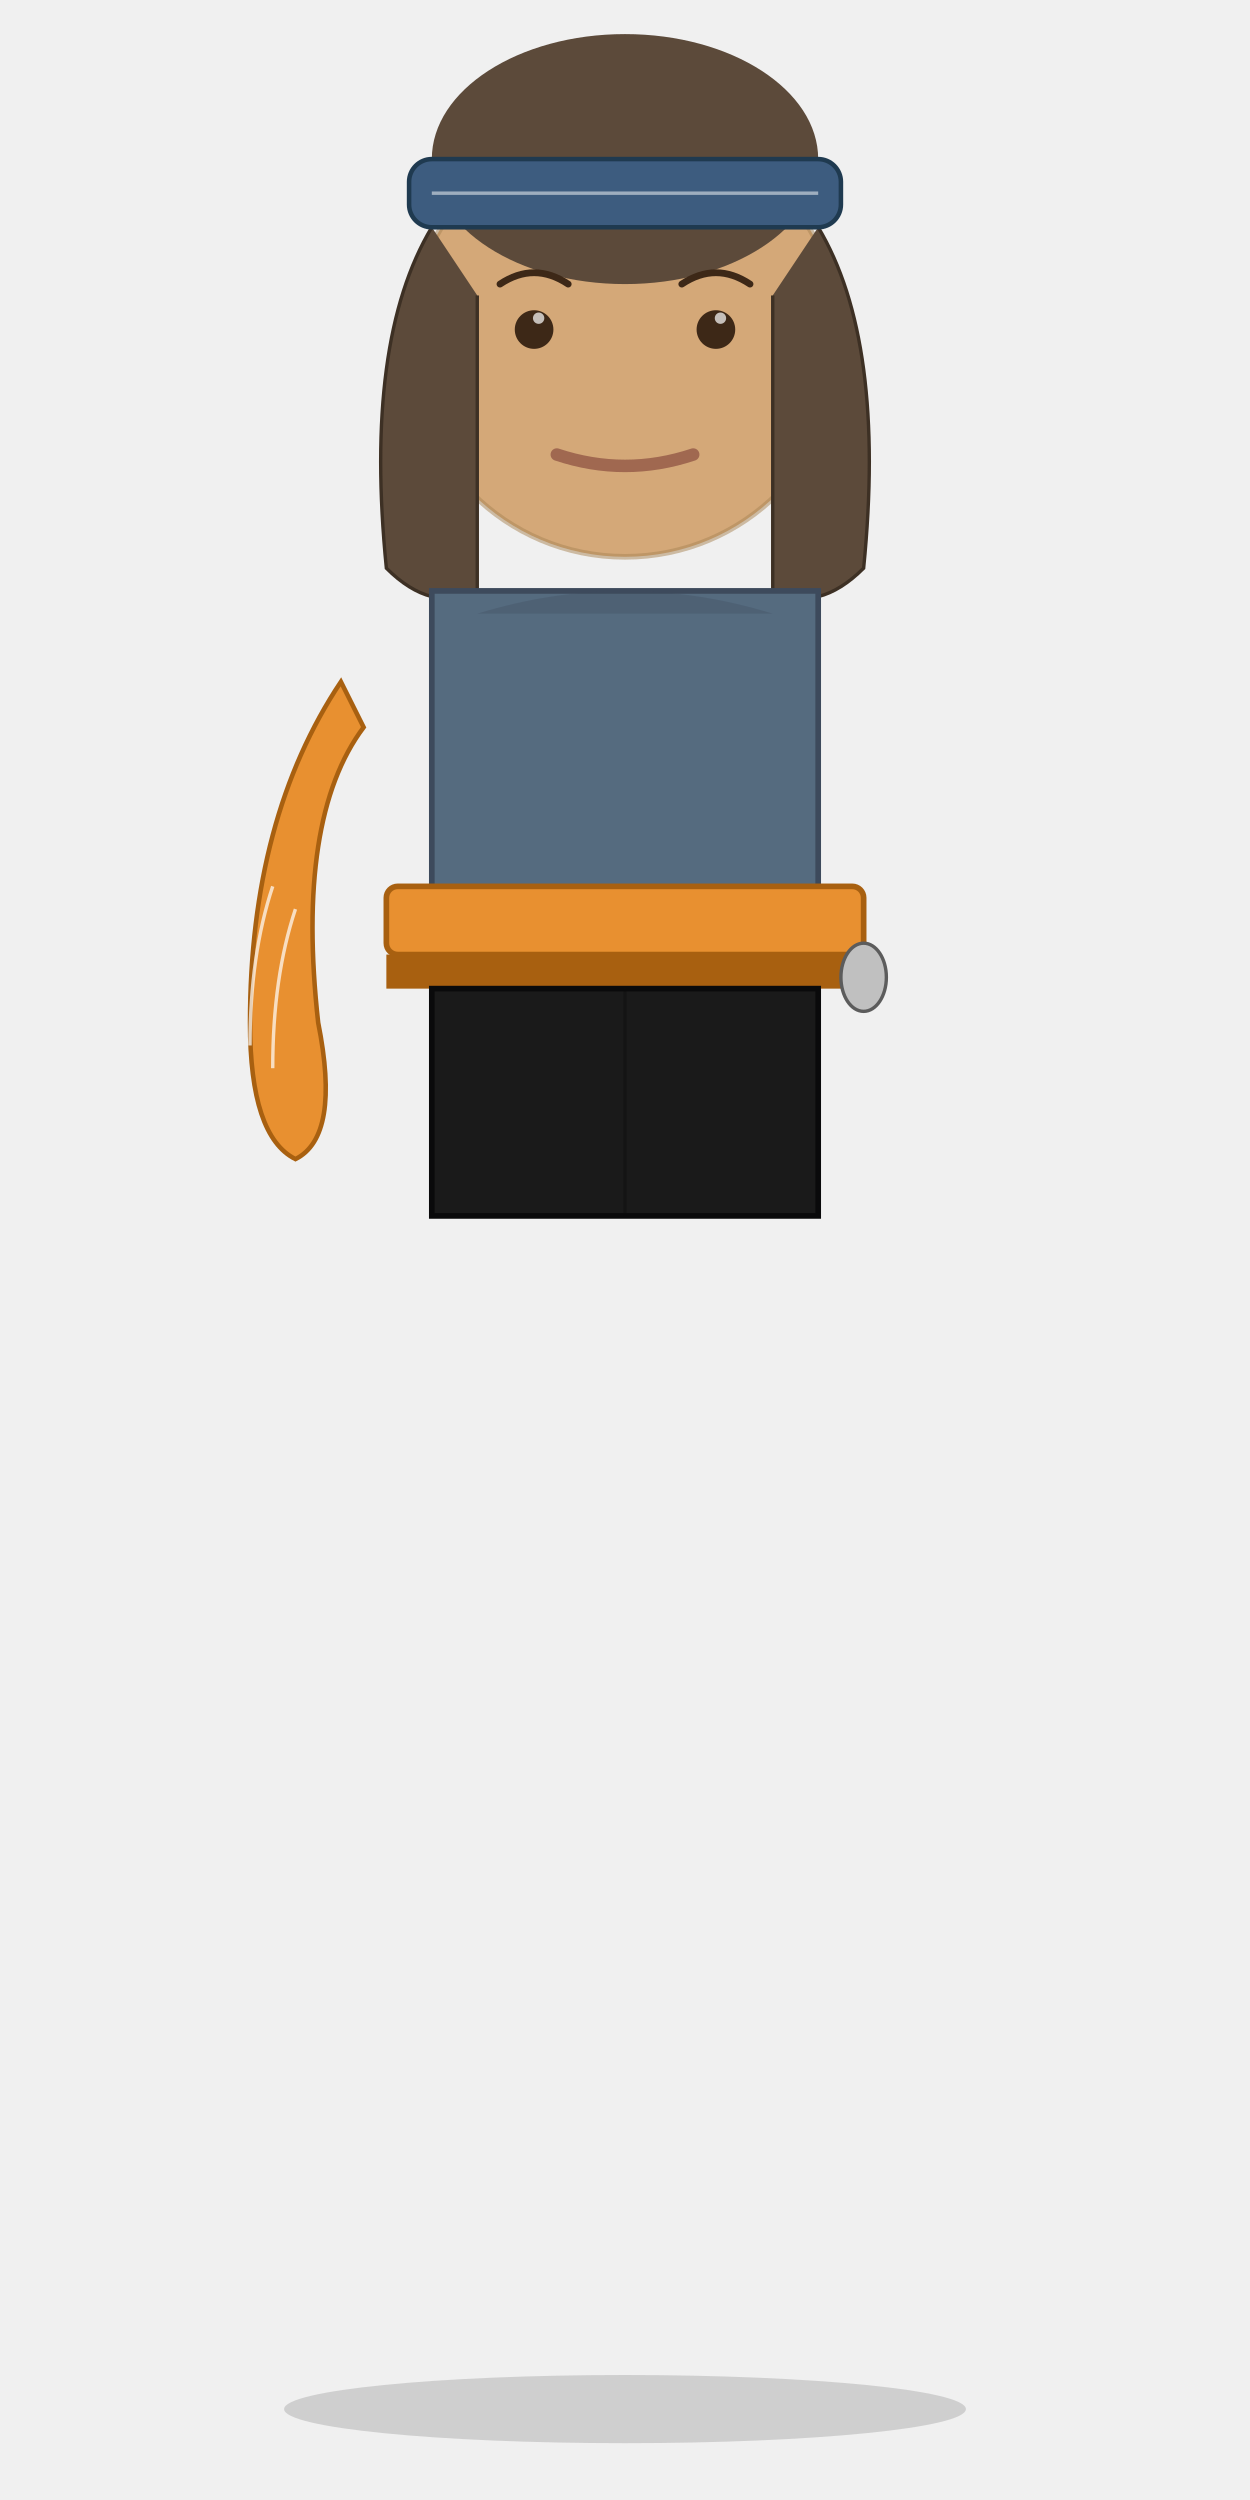
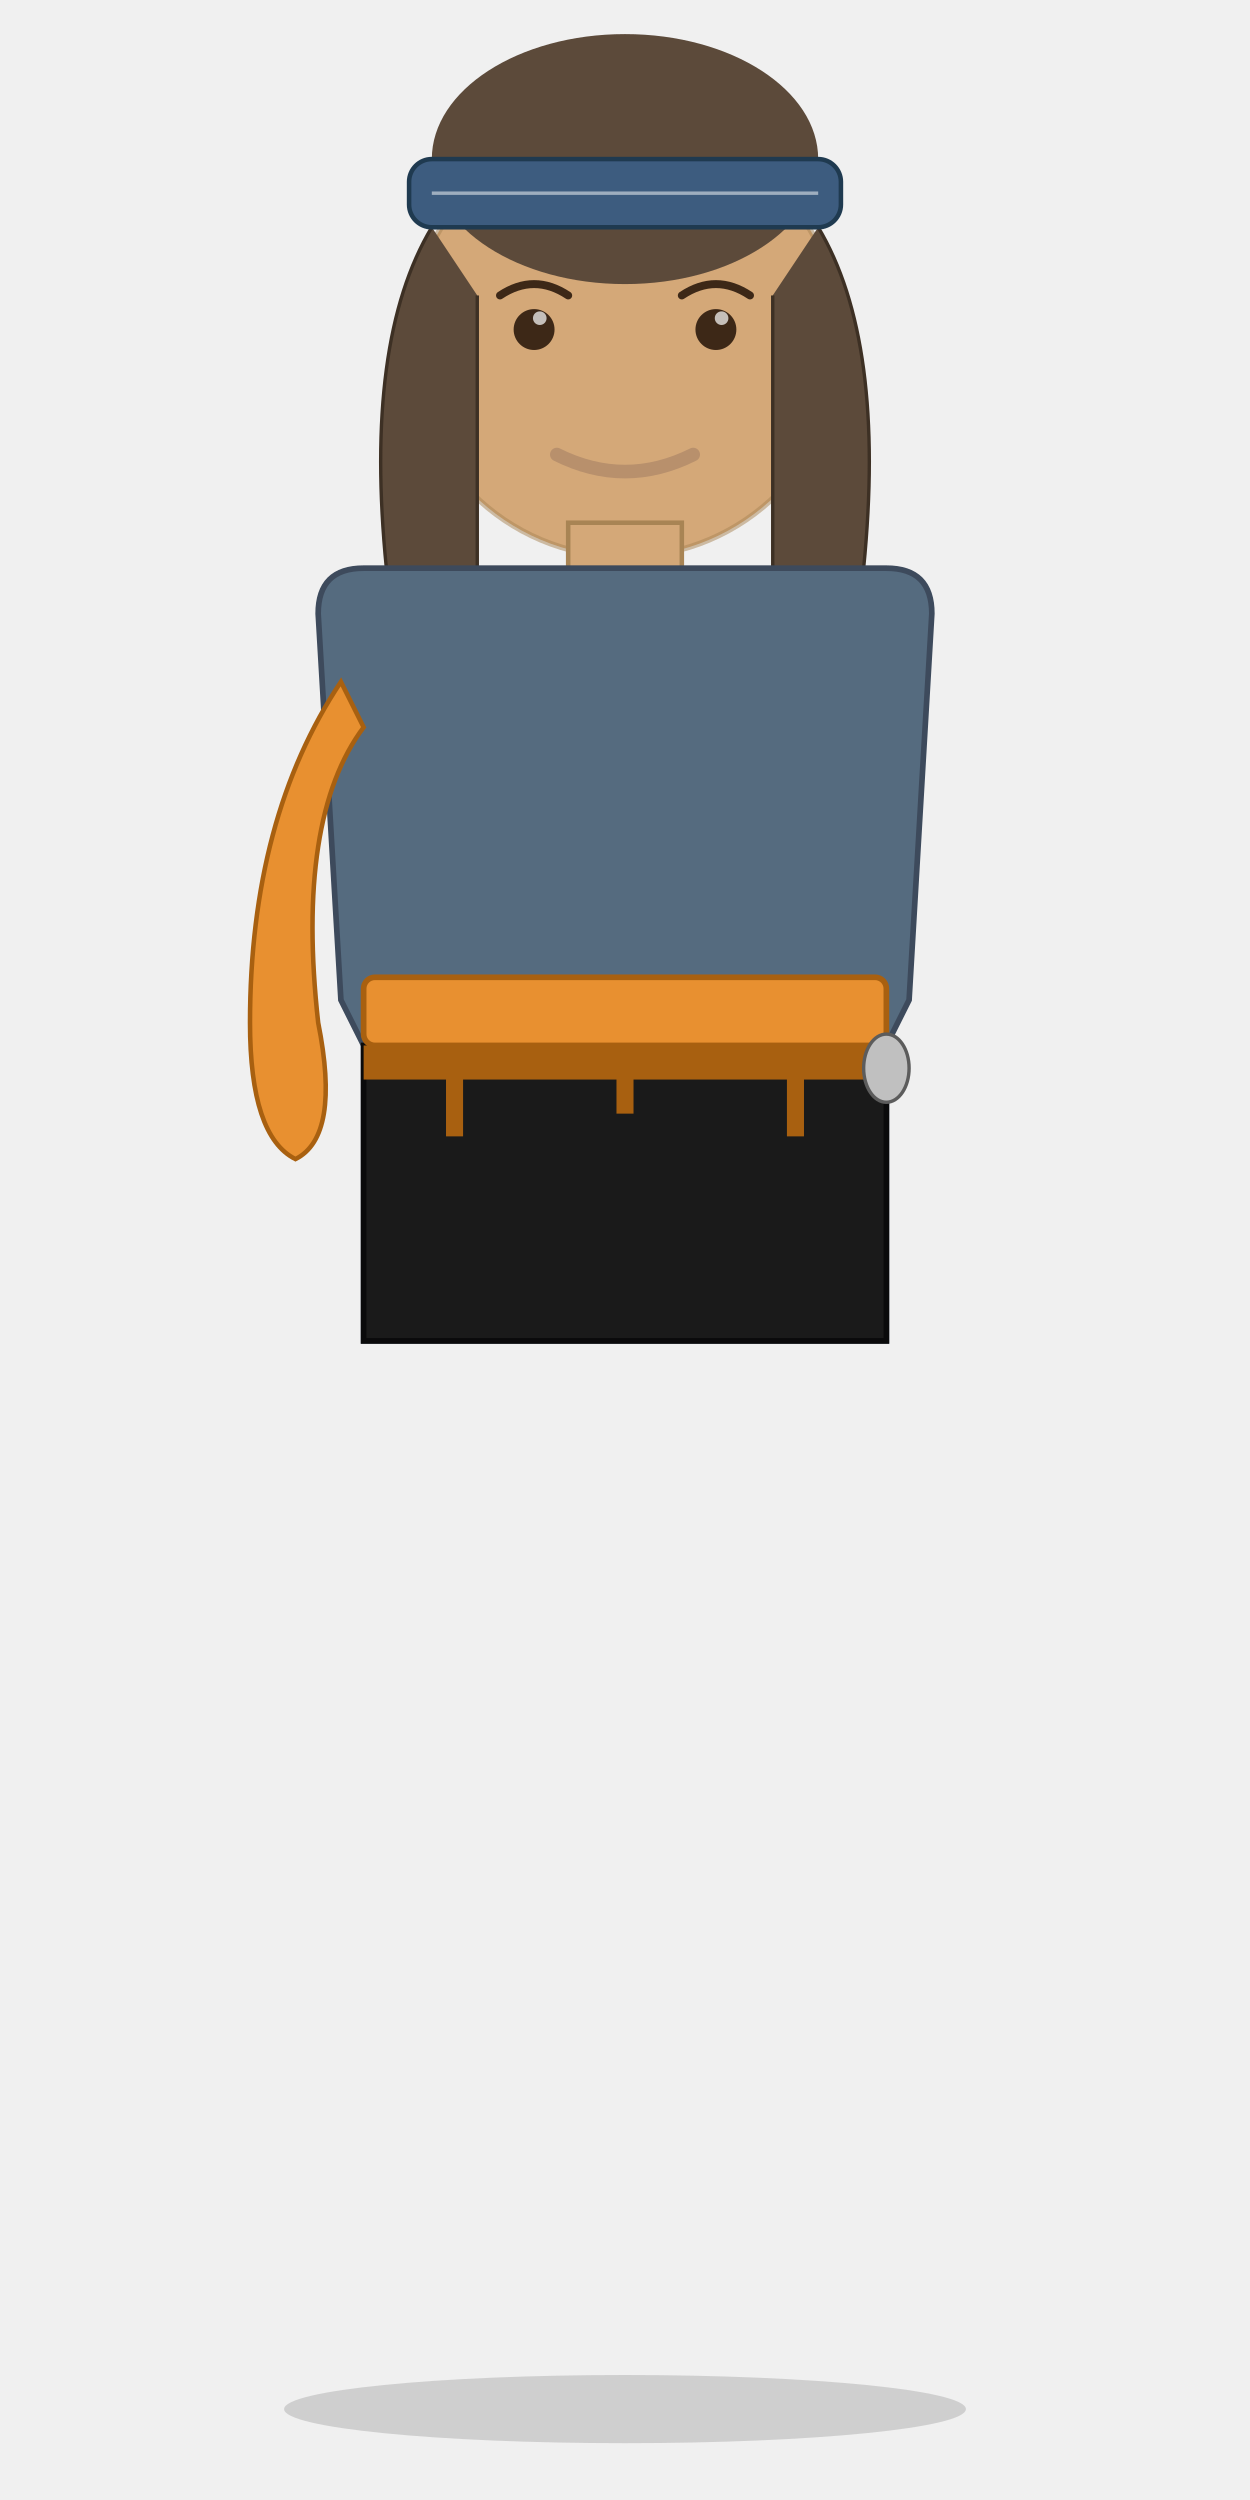
<svg xmlns="http://www.w3.org/2000/svg" viewBox="0 0 110 220" width="110" height="220">
  <ellipse cx="55" cy="212" rx="30" ry="3" fill="#000000" opacity="0.14" />
  <circle cx="55" cy="30" r="19" fill="#D4A878" />
  <circle cx="55" cy="30" r="19" fill="none" stroke="#A88454" stroke-width="0.5" opacity="0.5" />
+   <circle cx="47" cy="29" r="1.8" fill="#3D2817" />
+   <circle cx="63" cy="29" r="1.8" fill="#3D2817" />
+   <circle cx="47.5" cy="28" r="0.6" fill="#FFFFFF" opacity="0.7" />
+   <circle cx="63.5" cy="28" r="0.6" fill="#FFFFFF" opacity="0.7" />
+   <path d="M 44 26 Q 47 24 50 26" fill="none" stroke="#3D2817" stroke-width="0.7" stroke-linecap="round" />
+   <path d="M 60 26 Q 63 24 66 26" fill="none" stroke="#3D2817" stroke-width="0.7" stroke-linecap="round" />
+   <path d="M 49 40 Q 55 43 61 40" stroke="#B8906C" stroke-width="1.2" fill="none" stroke-linecap="round" />
  <ellipse cx="55" cy="14" rx="17" ry="11" fill="#5C4A3A" />
  <path d="M 38 20 Q 32 30 34 50 Q 38 54 42 52 L 42 26" fill="#5C4A3A" stroke="#3D3024" stroke-width="0.3" />
  <path d="M 72 20 Q 78 30 76 50 Q 72 54 68 52 L 68 26" fill="#5C4A3A" stroke="#3D3024" stroke-width="0.3" />
  <rect x="36" y="14" width="38" height="6" rx="2" fill="#3D5C7F" stroke="#1F3A50" stroke-width="0.4" />
  <line x1="38" y1="17" x2="72" y2="17" stroke="#FFFFFF" stroke-width="0.3" opacity="0.5" />
-   <circle cx="47" cy="29" r="1.7" fill="#3D2817" />
-   <circle cx="63" cy="29" r="1.7" fill="#3D2817" />
-   <circle cx="47.4" cy="28" r="0.5" fill="#FFFFFF" opacity="0.7" />
-   <circle cx="63.4" cy="28" r="0.5" fill="#FFFFFF" opacity="0.7" />
-   <path d="M 44 25 Q 47 23 50 25" fill="none" stroke="#3D2817" stroke-width="0.6" stroke-linecap="round" />
-   <path d="M 60 25 Q 63 23 66 25" fill="none" stroke="#3D2817" stroke-width="0.6" stroke-linecap="round" />
-   <path d="M 49 40 Q 55 42 61 40" stroke="#A06850" stroke-width="1.1" fill="none" stroke-linecap="round" />
-   <rect x="38" y="52" width="34" height="30" fill="#556B7F" stroke="#3D4A5C" stroke-width="0.5" />
-   <path d="M 42 54 Q 55 50 68 54" fill="#3D4A5C" opacity="0.3" />
-   <rect x="34" y="78" width="42" height="6" rx="1" fill="#E89030" stroke="#A86010" stroke-width="0.5" />
-   <rect x="34" y="84" width="42" height="3" fill="#A86010" />
-   <line x1="40" y1="84" x2="40" y2="92" stroke="#A86010" stroke-width="1.5" />
-   <line x1="55" y1="84" x2="55" y2="90" stroke="#A86010" stroke-width="1.5" />
-   <line x1="70" y1="84" x2="70" y2="92" stroke="#A86010" stroke-width="1.5" />
-   <ellipse cx="76" cy="86" rx="2" ry="3" fill="#C0C0C0" stroke="#5C5C5C" stroke-width="0.3" />
+   <rect x="50" y="46" width="10" height="6" fill="#D4A878" stroke="#A88454" stroke-width="0.4" />
+   <path d="     M 28 54     Q 28 50 32 50     L 78 50     Q 82 50 82 54     L 80 88     L 78 92     L 78 118     L 32 118     L 32 92     L 30 88     Z   " fill="#556B7F" stroke="#3D4A5C" stroke-width="0.5" />
+   <path d="     M 32 92     L 78 92     L 78 118     L 32 118     Z   " fill="#1A1A1A" stroke="#0A0A0B" stroke-width="0.5" />
+   <rect x="32" y="86" width="46" height="6" rx="1" fill="#E89030" stroke="#A86010" stroke-width="0.5" />
+   <rect x="32" y="92" width="46" height="3" fill="#A86010" />
+   <line x1="40" y1="92" x2="40" y2="100" stroke="#A86010" stroke-width="1.5" />
+   <line x1="55" y1="92" x2="55" y2="98" stroke="#A86010" stroke-width="1.5" />
+   <line x1="70" y1="92" x2="70" y2="100" stroke="#A86010" stroke-width="1.5" />
+   <ellipse cx="78" cy="94" rx="2" ry="3" fill="#C0C0C0" stroke="#5C5C5C" stroke-width="0.3" />
  <path d="M 30 60 Q 22 72 22 90 Q 22 100 26 102 Q 30 100 28 90 Q 26 72 32 64 Z" fill="#E89030" stroke="#A86010" stroke-width="0.4" />
-   <path d="M 24 78 Q 22 84 22 92" fill="none" stroke="#FFFFFF" stroke-width="0.3" opacity="0.7" />
-   <path d="M 26 80 Q 24 86 24 94" fill="none" stroke="#FFFFFF" stroke-width="0.3" opacity="0.7" />
-   <rect x="38" y="87" width="34" height="20" fill="#1A1A1A" stroke="#0A0A0B" stroke-width="0.5" />
-   <line x1="55" y1="87" x2="55" y2="107" stroke="#0A0A0B" stroke-width="0.3" opacity="0.4" />
</svg>
